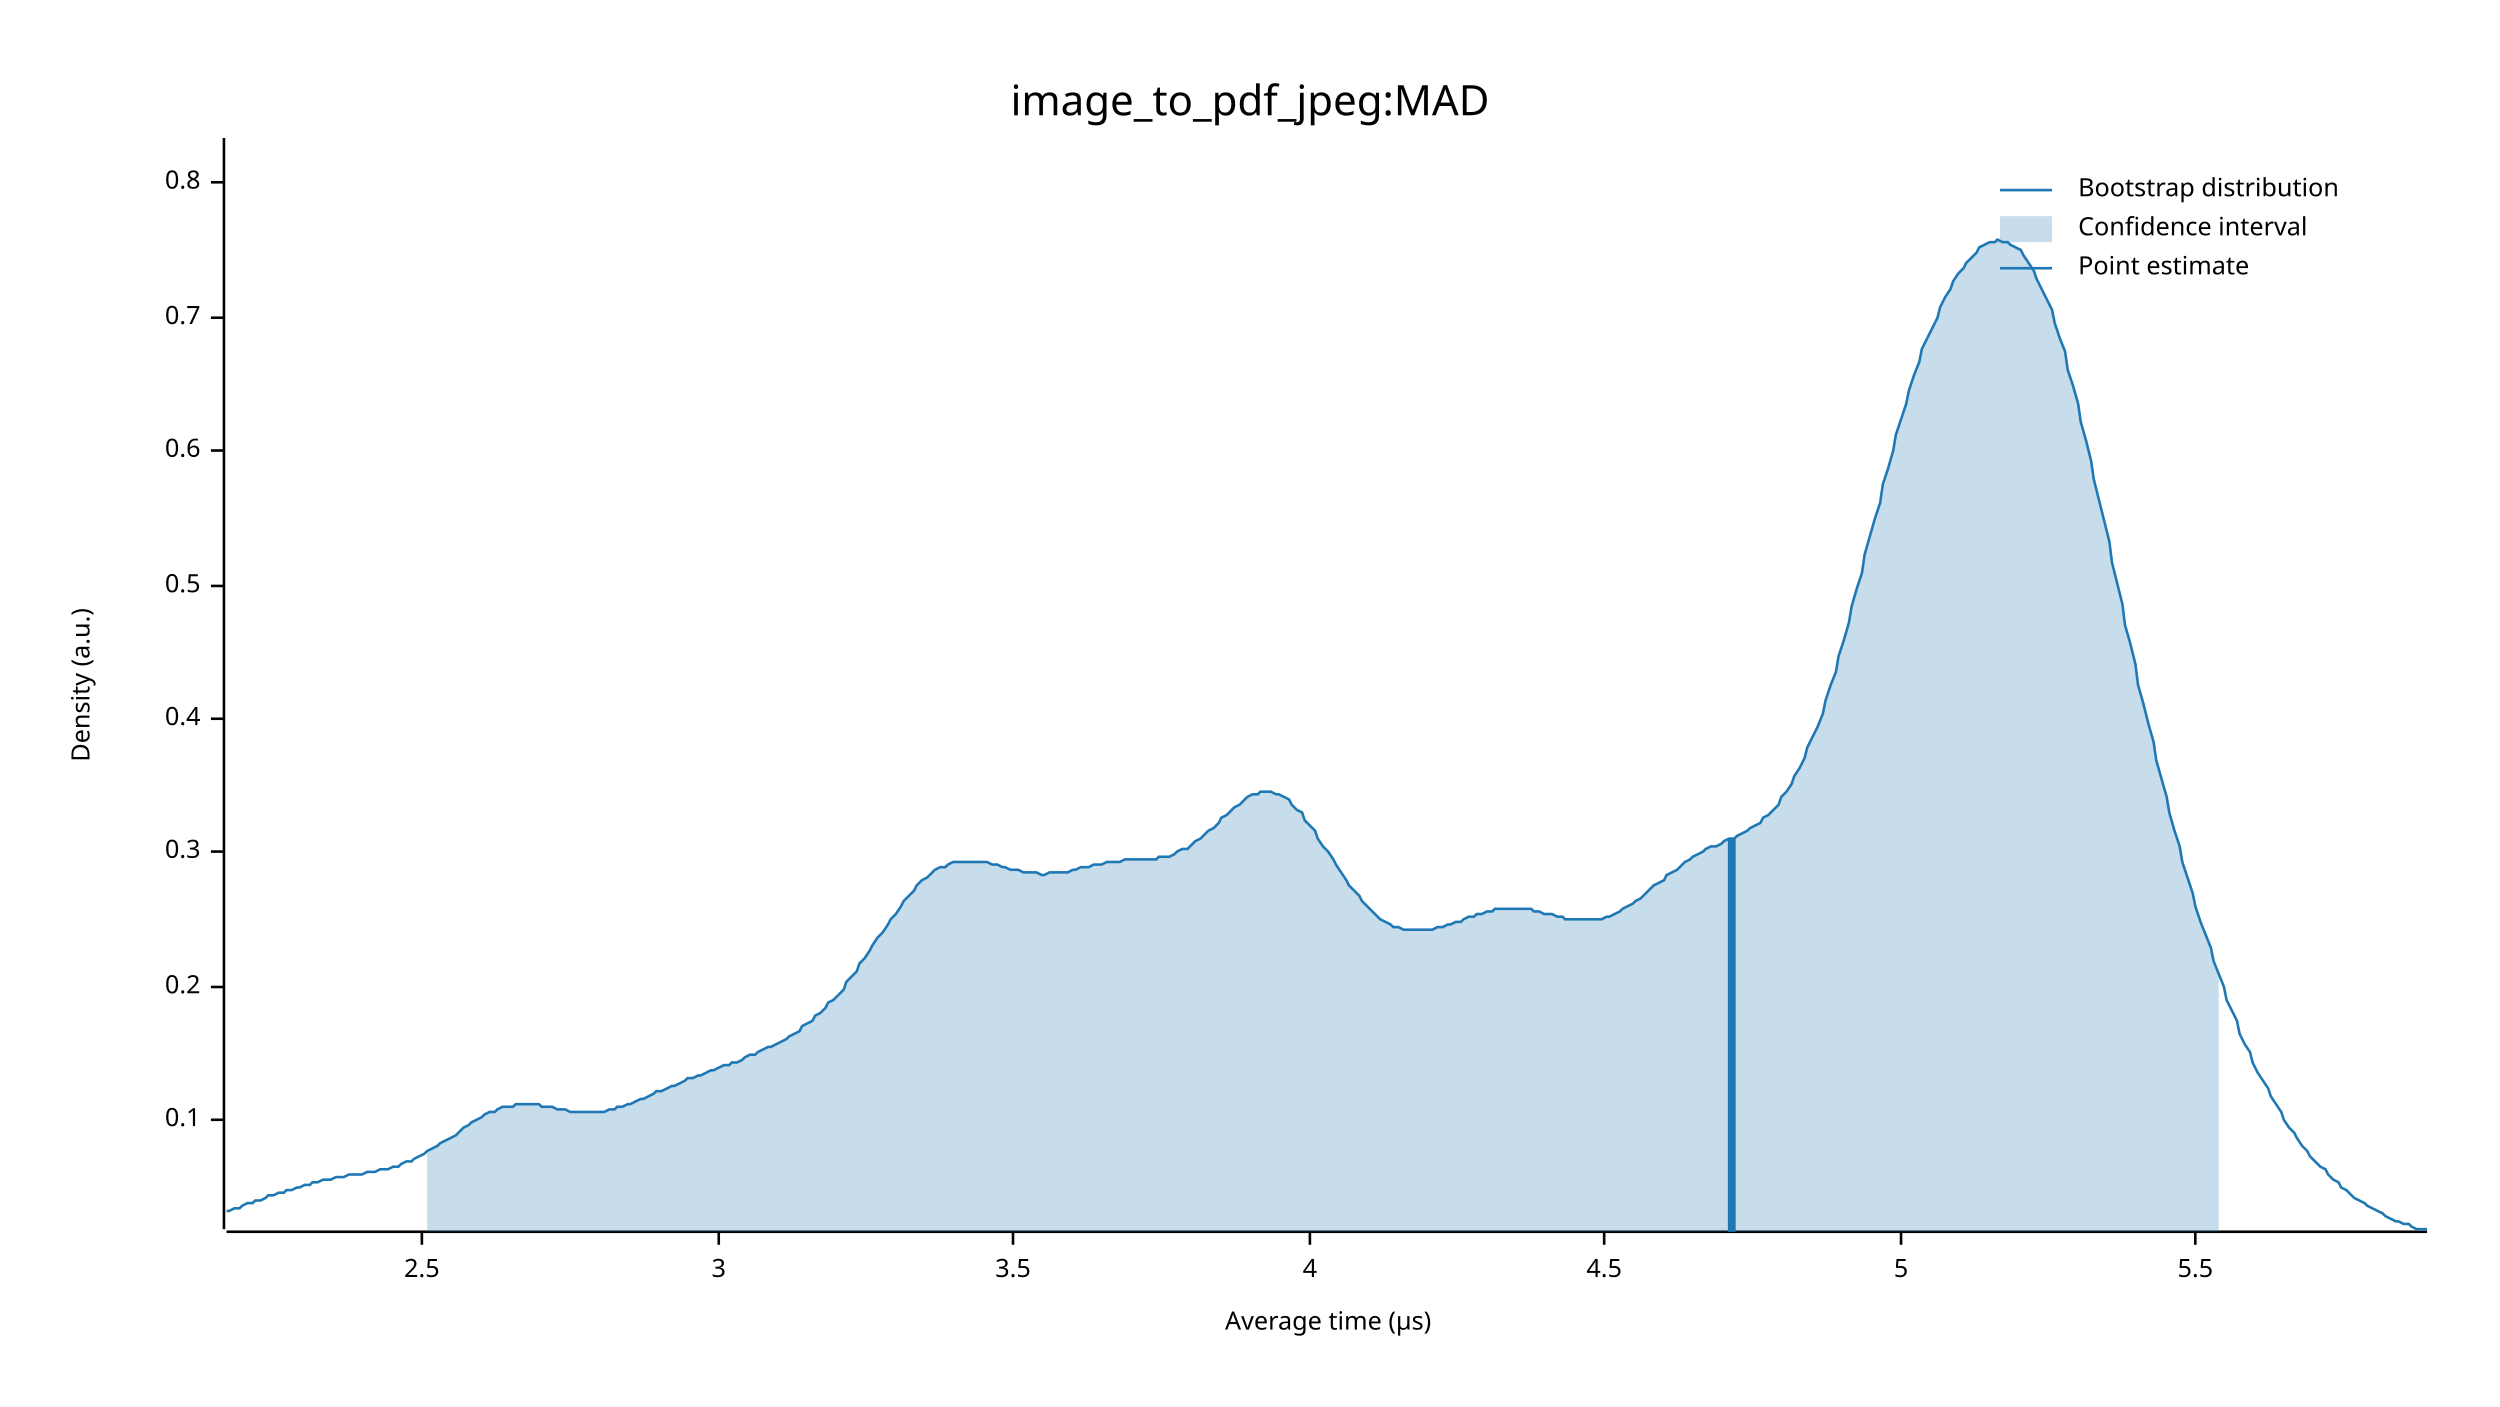
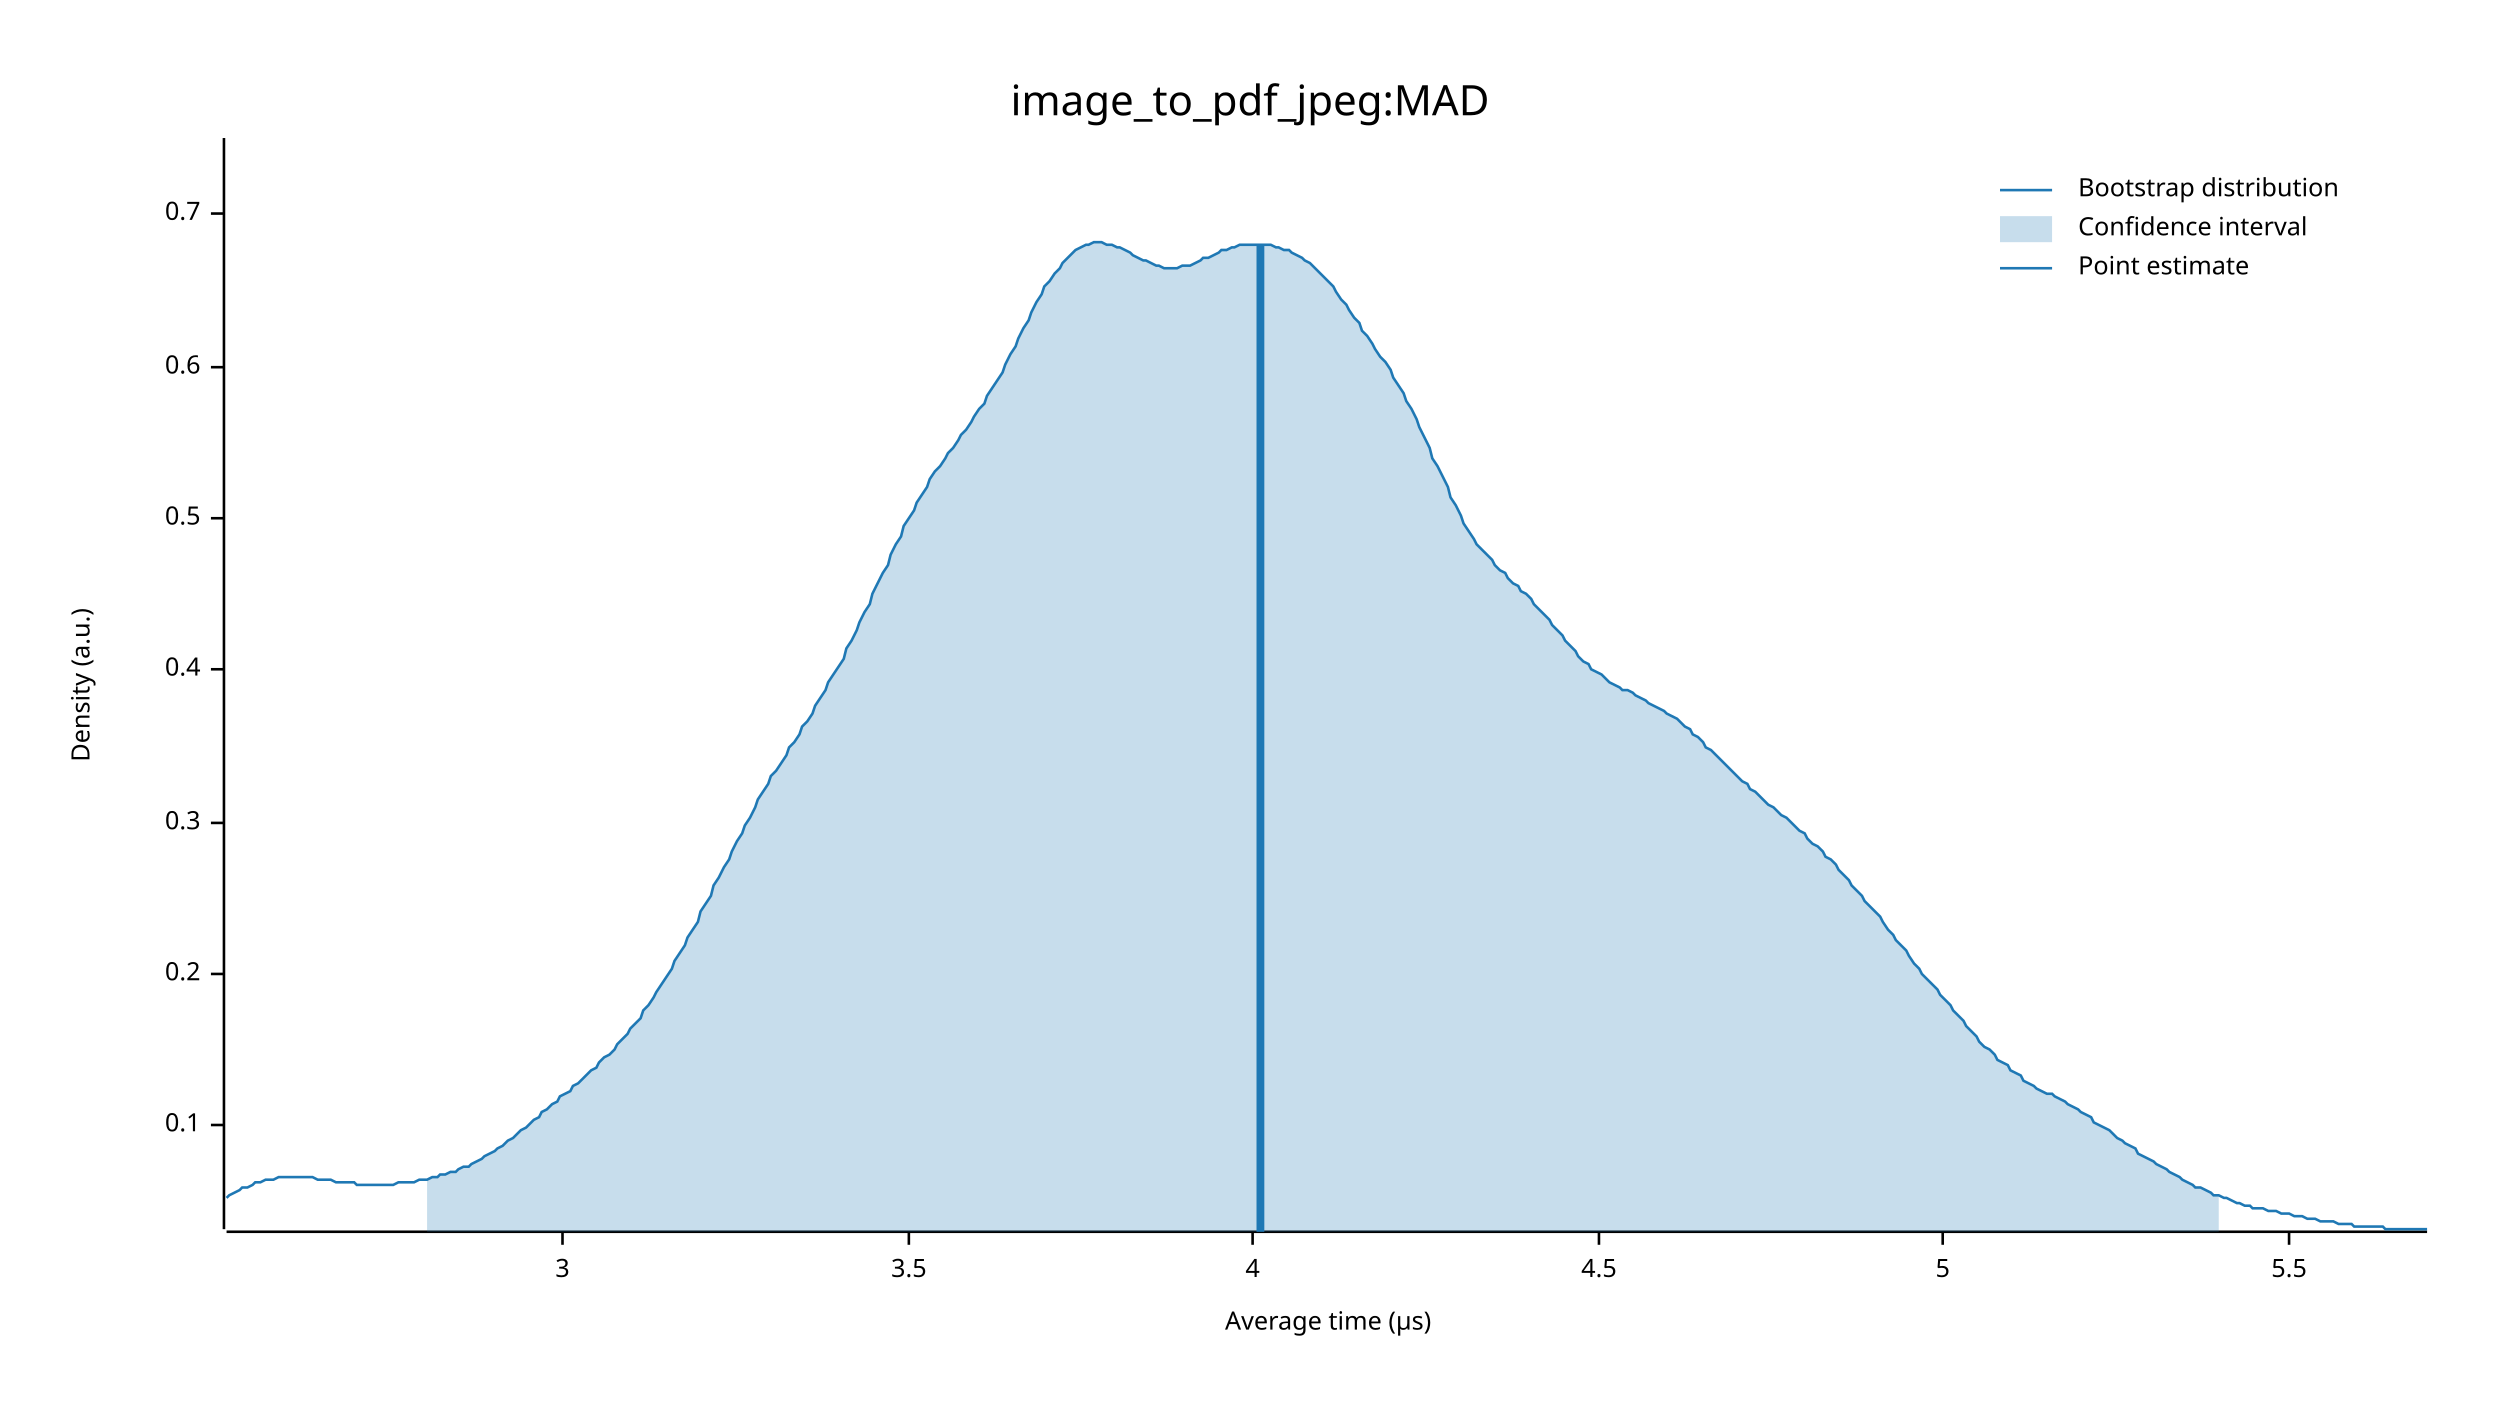
<svg xmlns="http://www.w3.org/2000/svg" width="960" height="540" viewBox="0 0 960 540">
  <text x="480" y="32" dy="0.76em" text-anchor="middle" font-family="sans-serif" font-size="16.129" opacity="1" fill="#000000">
image_to_pdf_jpeg:MAD
</text>
  <text x="27" y="263" dy="0.76em" text-anchor="middle" font-family="sans-serif" font-size="9.677" opacity="1" fill="#000000" transform="rotate(270, 27, 263)">
Density (a.u.)
</text>
  <text x="510" y="513" dy="-0.5ex" text-anchor="middle" font-family="sans-serif" font-size="9.677" opacity="1" fill="#000000">
Average time (µs)
</text>
  <polyline fill="none" opacity="1" stroke="#000000" stroke-width="1" points="86,53 86,472 " />
-   <text x="77" y="430" dy="0.5ex" text-anchor="end" font-family="sans-serif" font-size="9.677" opacity="1" fill="#000000">
+   <text x="77" y="432" dy="0.5ex" text-anchor="end" font-family="sans-serif" font-size="9.677" opacity="1" fill="#000000">
0.1
</text>
-   <polyline fill="none" opacity="1" stroke="#000000" stroke-width="1" points="81,430 86,430 " />
-   <text x="77" y="379" dy="0.5ex" text-anchor="end" font-family="sans-serif" font-size="9.677" opacity="1" fill="#000000">
+   <polyline fill="none" opacity="1" stroke="#000000" stroke-width="1" points="81,432 86,432 " />
+   <text x="77" y="374" dy="0.5ex" text-anchor="end" font-family="sans-serif" font-size="9.677" opacity="1" fill="#000000">
0.2
</text>
-   <polyline fill="none" opacity="1" stroke="#000000" stroke-width="1" points="81,379 86,379 " />
-   <text x="77" y="327" dy="0.5ex" text-anchor="end" font-family="sans-serif" font-size="9.677" opacity="1" fill="#000000">
+   <polyline fill="none" opacity="1" stroke="#000000" stroke-width="1" points="81,374 86,374 " />
+   <text x="77" y="316" dy="0.5ex" text-anchor="end" font-family="sans-serif" font-size="9.677" opacity="1" fill="#000000">
0.3
</text>
-   <polyline fill="none" opacity="1" stroke="#000000" stroke-width="1" points="81,327 86,327 " />
-   <text x="77" y="276" dy="0.5ex" text-anchor="end" font-family="sans-serif" font-size="9.677" opacity="1" fill="#000000">
+   <polyline fill="none" opacity="1" stroke="#000000" stroke-width="1" points="81,316 86,316 " />
+   <text x="77" y="257" dy="0.5ex" text-anchor="end" font-family="sans-serif" font-size="9.677" opacity="1" fill="#000000">
0.4
</text>
-   <polyline fill="none" opacity="1" stroke="#000000" stroke-width="1" points="81,276 86,276 " />
-   <text x="77" y="225" dy="0.5ex" text-anchor="end" font-family="sans-serif" font-size="9.677" opacity="1" fill="#000000">
+   <polyline fill="none" opacity="1" stroke="#000000" stroke-width="1" points="81,257 86,257 " />
+   <text x="77" y="199" dy="0.5ex" text-anchor="end" font-family="sans-serif" font-size="9.677" opacity="1" fill="#000000">
0.5
</text>
-   <polyline fill="none" opacity="1" stroke="#000000" stroke-width="1" points="81,225 86,225 " />
-   <text x="77" y="173" dy="0.5ex" text-anchor="end" font-family="sans-serif" font-size="9.677" opacity="1" fill="#000000">
+   <polyline fill="none" opacity="1" stroke="#000000" stroke-width="1" points="81,199 86,199 " />
+   <text x="77" y="141" dy="0.5ex" text-anchor="end" font-family="sans-serif" font-size="9.677" opacity="1" fill="#000000">
0.6
</text>
-   <polyline fill="none" opacity="1" stroke="#000000" stroke-width="1" points="81,173 86,173 " />
-   <text x="77" y="122" dy="0.5ex" text-anchor="end" font-family="sans-serif" font-size="9.677" opacity="1" fill="#000000">
+   <polyline fill="none" opacity="1" stroke="#000000" stroke-width="1" points="81,141 86,141 " />
+   <text x="77" y="82" dy="0.5ex" text-anchor="end" font-family="sans-serif" font-size="9.677" opacity="1" fill="#000000">
0.7
</text>
-   <polyline fill="none" opacity="1" stroke="#000000" stroke-width="1" points="81,122 86,122 " />
-   <text x="77" y="70" dy="0.5ex" text-anchor="end" font-family="sans-serif" font-size="9.677" opacity="1" fill="#000000">
- 0.8
- </text>
-   <polyline fill="none" opacity="1" stroke="#000000" stroke-width="1" points="81,70 86,70 " />
+   <polyline fill="none" opacity="1" stroke="#000000" stroke-width="1" points="81,82 86,82 " />
  <polyline fill="none" opacity="1" stroke="#000000" stroke-width="1" points="87,473 932,473 " />
-   <text x="162" y="483" dy="0.76em" text-anchor="middle" font-family="sans-serif" font-size="9.677" opacity="1" fill="#000000">
- 2.5
- </text>
-   <polyline fill="none" opacity="1" stroke="#000000" stroke-width="1" points="162,473 162,478 " />
-   <text x="276" y="483" dy="0.76em" text-anchor="middle" font-family="sans-serif" font-size="9.677" opacity="1" fill="#000000">
+   <text x="216" y="483" dy="0.76em" text-anchor="middle" font-family="sans-serif" font-size="9.677" opacity="1" fill="#000000">
3
</text>
-   <polyline fill="none" opacity="1" stroke="#000000" stroke-width="1" points="276,473 276,478 " />
-   <text x="389" y="483" dy="0.76em" text-anchor="middle" font-family="sans-serif" font-size="9.677" opacity="1" fill="#000000">
+   <polyline fill="none" opacity="1" stroke="#000000" stroke-width="1" points="216,473 216,478 " />
+   <text x="349" y="483" dy="0.76em" text-anchor="middle" font-family="sans-serif" font-size="9.677" opacity="1" fill="#000000">
3.5
</text>
-   <polyline fill="none" opacity="1" stroke="#000000" stroke-width="1" points="389,473 389,478 " />
-   <text x="503" y="483" dy="0.76em" text-anchor="middle" font-family="sans-serif" font-size="9.677" opacity="1" fill="#000000">
+   <polyline fill="none" opacity="1" stroke="#000000" stroke-width="1" points="349,473 349,478 " />
+   <text x="481" y="483" dy="0.76em" text-anchor="middle" font-family="sans-serif" font-size="9.677" opacity="1" fill="#000000">
4
</text>
-   <polyline fill="none" opacity="1" stroke="#000000" stroke-width="1" points="503,473 503,478 " />
-   <text x="616" y="483" dy="0.76em" text-anchor="middle" font-family="sans-serif" font-size="9.677" opacity="1" fill="#000000">
+   <polyline fill="none" opacity="1" stroke="#000000" stroke-width="1" points="481,473 481,478 " />
+   <text x="614" y="483" dy="0.76em" text-anchor="middle" font-family="sans-serif" font-size="9.677" opacity="1" fill="#000000">
4.5
</text>
-   <polyline fill="none" opacity="1" stroke="#000000" stroke-width="1" points="616,473 616,478 " />
-   <text x="730" y="483" dy="0.76em" text-anchor="middle" font-family="sans-serif" font-size="9.677" opacity="1" fill="#000000">
+   <polyline fill="none" opacity="1" stroke="#000000" stroke-width="1" points="614,473 614,478 " />
+   <text x="746" y="483" dy="0.76em" text-anchor="middle" font-family="sans-serif" font-size="9.677" opacity="1" fill="#000000">
5
</text>
-   <polyline fill="none" opacity="1" stroke="#000000" stroke-width="1" points="730,473 730,478 " />
-   <text x="843" y="483" dy="0.76em" text-anchor="middle" font-family="sans-serif" font-size="9.677" opacity="1" fill="#000000">
+   <polyline fill="none" opacity="1" stroke="#000000" stroke-width="1" points="746,473 746,478 " />
+   <text x="879" y="483" dy="0.76em" text-anchor="middle" font-family="sans-serif" font-size="9.677" opacity="1" fill="#000000">
5.5
</text>
-   <polyline fill="none" opacity="1" stroke="#000000" stroke-width="1" points="843,473 843,478 " />
-   <polyline fill="none" opacity="1" stroke="#1F78B4" stroke-width="1" points="87,465 88,465 90,464 92,464 93,463 95,462 97,462 98,461 100,461 102,460 103,459 105,459 107,458 109,458 110,457 112,457 114,456 115,456 117,455 119,455 120,454 122,454 124,453 125,453 127,453 129,452 131,452 132,452 134,451 136,451 137,451 139,451 141,450 142,450 144,450 146,449 147,449 149,449 151,448 153,448 154,447 156,446 158,446 159,445 161,444 163,443 164,442 166,441 168,440 169,439 171,438 173,437 175,436 176,435 178,433 180,432 181,431 183,430 185,429 186,428 188,427 190,427 191,426 193,425 195,425 197,425 198,424 200,424 202,424 203,424 205,424 207,424 208,425 210,425 212,425 214,426 215,426 217,426 219,427 220,427 222,427 224,427 225,427 227,427 229,427 230,427 232,427 234,426 236,426 237,425 239,425 241,424 242,424 244,423 246,422 247,422 249,421 251,420 252,419 254,419 256,418 258,417 259,417 261,416 263,415 264,414 266,414 268,413 269,413 271,412 273,411 274,411 276,410 278,409 280,409 281,408 283,408 285,407 286,406 288,405 290,405 291,404 293,403 295,402 296,402 298,401 300,400 302,399 303,398 305,397 307,396 308,394 310,393 312,392 313,390 315,389 317,387 318,385 320,384 322,382 324,380 325,377 327,375 329,373 330,370 332,368 334,365 335,363 337,360 339,358 341,355 342,353 344,351 346,348 347,346 349,344 351,342 352,340 354,338 356,337 357,336 359,334 361,333 363,333 364,332 366,331 368,331 369,331 371,331 373,331 374,331 376,331 378,331 379,331 381,332 383,332 385,333 386,333 388,334 390,334 391,334 393,335 395,335 396,335 398,335 400,336 401,336 403,335 405,335 407,335 408,335 410,335 412,334 413,334 415,333 417,333 418,333 420,332 422,332 423,332 425,331 427,331 429,331 430,331 432,330 434,330 435,330 437,330 439,330 440,330 442,330 444,330 445,329 447,329 449,329 451,328 452,327 454,326 456,326 457,325 459,323 461,322 462,321 464,319 466,318 468,316 469,314 471,313 473,311 474,310 476,309 478,307 479,306 481,305 483,305 484,304 486,304 488,304 490,305 491,305 493,306 495,307 496,309 498,311 500,312 501,315 503,317 505,319 506,322 508,325 510,327 512,330 513,332 515,335 517,338 518,340 520,342 522,344 523,346 525,348 527,350 528,351 530,353 532,354 534,355 535,356 537,356 539,357 540,357 542,357 544,357 545,357 547,357 549,357 550,357 552,356 554,356 556,355 557,355 559,354 561,354 562,353 564,352 566,352 567,351 569,351 571,350 573,350 574,349 576,349 578,349 579,349 581,349 583,349 584,349 586,349 588,349 589,350 591,350 593,351 595,351 596,351 598,352 600,352 601,353 603,353 605,353 606,353 608,353 610,353 611,353 613,353 615,353 617,352 618,352 620,351 622,350 623,349 625,348 627,347 628,346 630,345 632,343 633,342 635,340 637,339 639,338 640,336 642,335 644,334 645,333 647,331 649,330 650,329 652,328 654,327 655,326 657,325 659,325 661,324 662,323 664,322 666,322 667,321 669,320 671,319 672,318 674,317 676,316 677,314 679,313 681,311 683,309 684,306 686,304 688,301 689,298 691,295 693,291 694,287 696,283 698,279 700,274 701,269 703,263 705,258 706,252 708,246 710,239 711,233 713,226 715,220 716,213 718,206 720,199 722,193 723,186 725,180 727,173 728,167 730,161 732,155 733,150 735,144 737,139 738,134 740,130 742,126 744,122 745,118 747,114 749,111 750,108 752,105 754,103 755,101 757,99 759,97 760,95 762,94 764,93 766,93 767,92 769,93 771,93 772,94 774,95 776,96 777,98 779,101 781,104 782,107 784,111 786,115 788,119 789,124 791,130 793,135 794,142 796,148 798,155 799,162 801,169 803,177 804,184 806,192 808,200 810,208 811,216 813,224 815,232 816,240 818,247 820,255 821,263 823,270 825,278 827,285 828,292 830,299 832,306 833,312 835,319 837,325 838,331 840,337 842,343 843,348 845,354 847,359 849,364 850,369 852,374 854,379 855,384 857,388 859,392 860,397 862,401 864,404 865,408 867,412 869,415 871,418 872,421 874,424 876,427 877,430 879,433 881,435 882,437 884,440 886,442 887,444 889,446 891,448 893,449 894,451 896,453 898,454 899,456 901,457 903,459 904,460 906,461 908,462 909,463 911,464 913,465 915,466 916,467 918,468 920,469 921,469 923,470 925,470 926,471 928,472 930,472 932,472 " />
-   <polygon opacity="0.25" fill="#1F78B4" points="164,442 166,441 168,440 169,439 171,438 173,437 175,436 176,435 178,433 180,432 181,431 183,430 185,429 186,428 188,427 190,427 191,426 193,425 195,425 197,425 198,424 200,424 202,424 203,424 205,424 207,424 208,425 210,425 212,425 214,426 215,426 217,426 219,427 220,427 222,427 224,427 225,427 227,427 229,427 230,427 232,427 234,426 236,426 237,425 239,425 241,424 242,424 244,423 246,422 247,422 249,421 251,420 252,419 254,419 256,418 258,417 259,417 261,416 263,415 264,414 266,414 268,413 269,413 271,412 273,411 274,411 276,410 278,409 280,409 281,408 283,408 285,407 286,406 288,405 290,405 291,404 293,403 295,402 296,402 298,401 300,400 302,399 303,398 305,397 307,396 308,394 310,393 312,392 313,390 315,389 317,387 318,385 320,384 322,382 324,380 325,377 327,375 329,373 330,370 332,368 334,365 335,363 337,360 339,358 341,355 342,353 344,351 346,348 347,346 349,344 351,342 352,340 354,338 356,337 357,336 359,334 361,333 363,333 364,332 366,331 368,331 369,331 371,331 373,331 374,331 376,331 378,331 379,331 381,332 383,332 385,333 386,333 388,334 390,334 391,334 393,335 395,335 396,335 398,335 400,336 401,336 403,335 405,335 407,335 408,335 410,335 412,334 413,334 415,333 417,333 418,333 420,332 422,332 423,332 425,331 427,331 429,331 430,331 432,330 434,330 435,330 437,330 439,330 440,330 442,330 444,330 445,329 447,329 449,329 451,328 452,327 454,326 456,326 457,325 459,323 461,322 462,321 464,319 466,318 468,316 469,314 471,313 473,311 474,310 476,309 478,307 479,306 481,305 483,305 484,304 486,304 488,304 490,305 491,305 493,306 495,307 496,309 498,311 500,312 501,315 503,317 505,319 506,322 508,325 510,327 512,330 513,332 515,335 517,338 518,340 520,342 522,344 523,346 525,348 527,350 528,351 530,353 532,354 534,355 535,356 537,356 539,357 540,357 542,357 544,357 545,357 547,357 549,357 550,357 552,356 554,356 556,355 557,355 559,354 561,354 562,353 564,352 566,352 567,351 569,351 571,350 573,350 574,349 576,349 578,349 579,349 581,349 583,349 584,349 586,349 588,349 589,350 591,350 593,351 595,351 596,351 598,352 600,352 601,353 603,353 605,353 606,353 608,353 610,353 611,353 613,353 615,353 617,352 618,352 620,351 622,350 623,349 625,348 627,347 628,346 630,345 632,343 633,342 635,340 637,339 639,338 640,336 642,335 644,334 645,333 647,331 649,330 650,329 652,328 654,327 655,326 657,325 659,325 661,324 662,323 664,322 666,322 667,321 669,320 671,319 672,318 674,317 676,316 677,314 679,313 681,311 683,309 684,306 686,304 688,301 689,298 691,295 693,291 694,287 696,283 698,279 700,274 701,269 703,263 705,258 706,252 708,246 710,239 711,233 713,226 715,220 716,213 718,206 720,199 722,193 723,186 725,180 727,173 728,167 730,161 732,155 733,150 735,144 737,139 738,134 740,130 742,126 744,122 745,118 747,114 749,111 750,108 752,105 754,103 755,101 757,99 759,97 760,95 762,94 764,93 766,93 767,92 769,93 771,93 772,94 774,95 776,96 777,98 779,101 781,104 782,107 784,111 786,115 788,119 789,124 791,130 793,135 794,142 796,148 798,155 799,162 801,169 803,177 804,184 806,192 808,200 810,208 811,216 813,224 815,232 816,240 818,247 820,255 821,263 823,270 825,278 827,285 828,292 830,299 832,306 833,312 835,319 837,325 838,331 840,337 842,343 843,348 845,354 847,359 849,364 850,369 852,374 852,473 164,473 " />
-   <polyline fill="none" opacity="1" stroke="#1F78B4" stroke-width="3" points="665,473 665,322 " />
+   <polyline fill="none" opacity="1" stroke="#000000" stroke-width="1" points="879,473 879,478 " />
+   <polyline fill="none" opacity="1" stroke="#1F78B4" stroke-width="1" points="87,460 88,459 90,458 92,457 93,456 95,456 97,455 98,454 100,454 102,453 103,453 105,453 107,452 109,452 110,452 112,452 114,452 115,452 117,452 119,452 120,452 122,453 124,453 125,453 127,453 129,454 131,454 132,454 134,454 136,454 137,455 139,455 141,455 142,455 144,455 146,455 147,455 149,455 151,455 153,454 154,454 156,454 158,454 159,454 161,453 163,453 164,453 166,452 168,452 169,451 171,451 173,450 175,450 176,449 178,448 180,448 181,447 183,446 185,445 186,444 188,443 190,442 191,441 193,440 195,438 197,437 198,436 200,434 202,433 203,432 205,430 207,429 208,427 210,426 212,424 214,423 215,421 217,420 219,419 220,417 222,416 224,414 225,413 227,411 229,410 230,408 232,406 234,405 236,403 237,401 239,399 241,397 242,395 244,393 246,391 247,388 249,386 251,383 252,381 254,378 256,375 258,372 259,369 261,366 263,363 264,360 266,357 268,354 269,350 271,347 273,344 274,340 276,337 278,333 280,330 281,327 283,323 285,320 286,317 288,314 290,310 291,307 293,304 295,301 296,298 298,296 300,293 302,290 303,287 305,285 307,282 308,279 310,277 312,274 313,271 315,268 317,265 318,262 320,259 322,256 324,253 325,249 327,246 329,242 330,239 332,235 334,232 335,228 337,224 339,220 341,217 342,213 344,209 346,206 347,202 349,199 351,196 352,193 354,190 356,187 357,184 359,181 361,179 363,176 364,174 366,172 368,169 369,167 371,165 373,162 374,160 376,157 378,155 379,152 381,149 383,146 385,143 386,140 388,136 390,133 391,130 393,126 395,123 396,120 398,116 400,113 401,110 403,108 405,105 407,103 408,101 410,99 412,97 413,96 415,95 417,94 418,94 420,93 422,93 423,93 425,94 427,94 429,95 430,95 432,96 434,97 435,98 437,99 439,100 440,100 442,101 444,102 445,102 447,103 449,103 451,103 452,103 454,102 456,102 457,102 459,101 461,100 462,99 464,99 466,98 468,97 469,96 471,96 473,95 474,95 476,94 478,94 479,94 481,94 483,94 484,94 486,94 488,94 490,95 491,95 493,96 495,96 496,97 498,98 500,99 501,100 503,101 505,103 506,104 508,106 510,108 512,110 513,112 515,115 517,117 518,119 520,122 522,124 523,127 525,129 527,132 528,134 530,137 532,139 534,142 535,145 537,148 539,151 540,154 542,157 544,161 545,164 547,168 549,172 550,176 552,179 554,183 556,187 557,191 559,194 561,198 562,201 564,204 566,207 567,209 569,211 571,213 573,215 574,217 576,219 578,220 579,222 581,224 583,225 584,227 586,228 588,230 589,232 591,234 593,236 595,238 596,240 598,242 600,244 601,246 603,248 605,250 606,252 608,254 610,255 611,257 613,258 615,259 617,261 618,262 620,263 622,264 623,265 625,265 627,266 628,267 630,268 632,269 633,270 635,271 637,272 639,273 640,274 642,275 644,276 645,277 647,279 649,280 650,282 652,283 654,285 655,287 657,288 659,290 661,292 662,293 664,295 666,297 667,298 669,300 671,301 672,303 674,304 676,306 677,307 679,309 681,310 683,312 684,313 686,314 688,316 689,317 691,319 693,320 694,322 696,324 698,325 700,327 701,329 703,330 705,332 706,334 708,336 710,338 711,340 713,342 715,344 716,346 718,348 720,350 722,352 723,354 725,357 727,359 728,361 730,363 732,365 733,367 735,370 737,372 738,374 740,376 742,378 744,380 745,382 747,384 749,386 750,388 752,390 754,392 755,394 757,396 759,398 760,400 762,402 764,403 766,405 767,407 769,408 771,409 772,411 774,412 776,413 777,415 779,416 781,417 782,418 784,419 786,420 788,420 789,421 791,422 793,423 794,424 796,425 798,426 799,427 801,428 803,429 804,431 806,432 808,433 810,434 811,435 813,437 815,438 816,439 818,440 820,441 821,443 823,444 825,445 827,446 828,447 830,448 832,449 833,450 835,451 837,452 838,453 840,454 842,455 843,456 845,456 847,457 849,458 850,459 852,459 854,460 855,460 857,461 859,462 860,462 862,463 864,463 865,464 867,464 869,464 871,465 872,465 874,465 876,466 877,466 879,466 881,467 882,467 884,467 886,468 887,468 889,468 891,469 893,469 894,469 896,469 898,470 899,470 901,470 903,470 904,471 906,471 908,471 909,471 911,471 913,471 915,471 916,472 918,472 920,472 921,472 923,472 925,472 926,472 928,472 930,472 932,472 " />
+   <polygon opacity="0.25" fill="#1F78B4" points="164,453 166,452 168,452 169,451 171,451 173,450 175,450 176,449 178,448 180,448 181,447 183,446 185,445 186,444 188,443 190,442 191,441 193,440 195,438 197,437 198,436 200,434 202,433 203,432 205,430 207,429 208,427 210,426 212,424 214,423 215,421 217,420 219,419 220,417 222,416 224,414 225,413 227,411 229,410 230,408 232,406 234,405 236,403 237,401 239,399 241,397 242,395 244,393 246,391 247,388 249,386 251,383 252,381 254,378 256,375 258,372 259,369 261,366 263,363 264,360 266,357 268,354 269,350 271,347 273,344 274,340 276,337 278,333 280,330 281,327 283,323 285,320 286,317 288,314 290,310 291,307 293,304 295,301 296,298 298,296 300,293 302,290 303,287 305,285 307,282 308,279 310,277 312,274 313,271 315,268 317,265 318,262 320,259 322,256 324,253 325,249 327,246 329,242 330,239 332,235 334,232 335,228 337,224 339,220 341,217 342,213 344,209 346,206 347,202 349,199 351,196 352,193 354,190 356,187 357,184 359,181 361,179 363,176 364,174 366,172 368,169 369,167 371,165 373,162 374,160 376,157 378,155 379,152 381,149 383,146 385,143 386,140 388,136 390,133 391,130 393,126 395,123 396,120 398,116 400,113 401,110 403,108 405,105 407,103 408,101 410,99 412,97 413,96 415,95 417,94 418,94 420,93 422,93 423,93 425,94 427,94 429,95 430,95 432,96 434,97 435,98 437,99 439,100 440,100 442,101 444,102 445,102 447,103 449,103 451,103 452,103 454,102 456,102 457,102 459,101 461,100 462,99 464,99 466,98 468,97 469,96 471,96 473,95 474,95 476,94 478,94 479,94 481,94 483,94 484,94 486,94 488,94 490,95 491,95 493,96 495,96 496,97 498,98 500,99 501,100 503,101 505,103 506,104 508,106 510,108 512,110 513,112 515,115 517,117 518,119 520,122 522,124 523,127 525,129 527,132 528,134 530,137 532,139 534,142 535,145 537,148 539,151 540,154 542,157 544,161 545,164 547,168 549,172 550,176 552,179 554,183 556,187 557,191 559,194 561,198 562,201 564,204 566,207 567,209 569,211 571,213 573,215 574,217 576,219 578,220 579,222 581,224 583,225 584,227 586,228 588,230 589,232 591,234 593,236 595,238 596,240 598,242 600,244 601,246 603,248 605,250 606,252 608,254 610,255 611,257 613,258 615,259 617,261 618,262 620,263 622,264 623,265 625,265 627,266 628,267 630,268 632,269 633,270 635,271 637,272 639,273 640,274 642,275 644,276 645,277 647,279 649,280 650,282 652,283 654,285 655,287 657,288 659,290 661,292 662,293 664,295 666,297 667,298 669,300 671,301 672,303 674,304 676,306 677,307 679,309 681,310 683,312 684,313 686,314 688,316 689,317 691,319 693,320 694,322 696,324 698,325 700,327 701,329 703,330 705,332 706,334 708,336 710,338 711,340 713,342 715,344 716,346 718,348 720,350 722,352 723,354 725,357 727,359 728,361 730,363 732,365 733,367 735,370 737,372 738,374 740,376 742,378 744,380 745,382 747,384 749,386 750,388 752,390 754,392 755,394 757,396 759,398 760,400 762,402 764,403 766,405 767,407 769,408 771,409 772,411 774,412 776,413 777,415 779,416 781,417 782,418 784,419 786,420 788,420 789,421 791,422 793,423 794,424 796,425 798,426 799,427 801,428 803,429 804,431 806,432 808,433 810,434 811,435 813,437 815,438 816,439 818,440 820,441 821,443 823,444 825,445 827,446 828,447 830,448 832,449 833,450 835,451 837,452 838,453 840,454 842,455 843,456 845,456 847,457 849,458 850,459 852,459 852,473 164,473 " />
+   <polyline fill="none" opacity="1" stroke="#1F78B4" stroke-width="3" points="484,473 484,94 " />
  <text x="798" y="68" dy="0.76em" text-anchor="start" font-family="sans-serif" font-size="9.677" opacity="1" fill="#000000">
Bootstrap distribution
</text>
  <text x="798" y="83" dy="0.76em" text-anchor="start" font-family="sans-serif" font-size="9.677" opacity="1" fill="#000000">
Confidence interval
</text>
  <text x="798" y="98" dy="0.76em" text-anchor="start" font-family="sans-serif" font-size="9.677" opacity="1" fill="#000000">
Point estimate
</text>
  <polyline fill="none" opacity="1" stroke="#1F78B4" stroke-width="1" points="768,73 788,73 " />
  <rect x="768" y="83" width="20" height="10" opacity="0.25" fill="#1F78B4" stroke="none" />
  <polyline fill="none" opacity="1" stroke="#1F78B4" stroke-width="1" points="768,103 788,103 " />
</svg>
